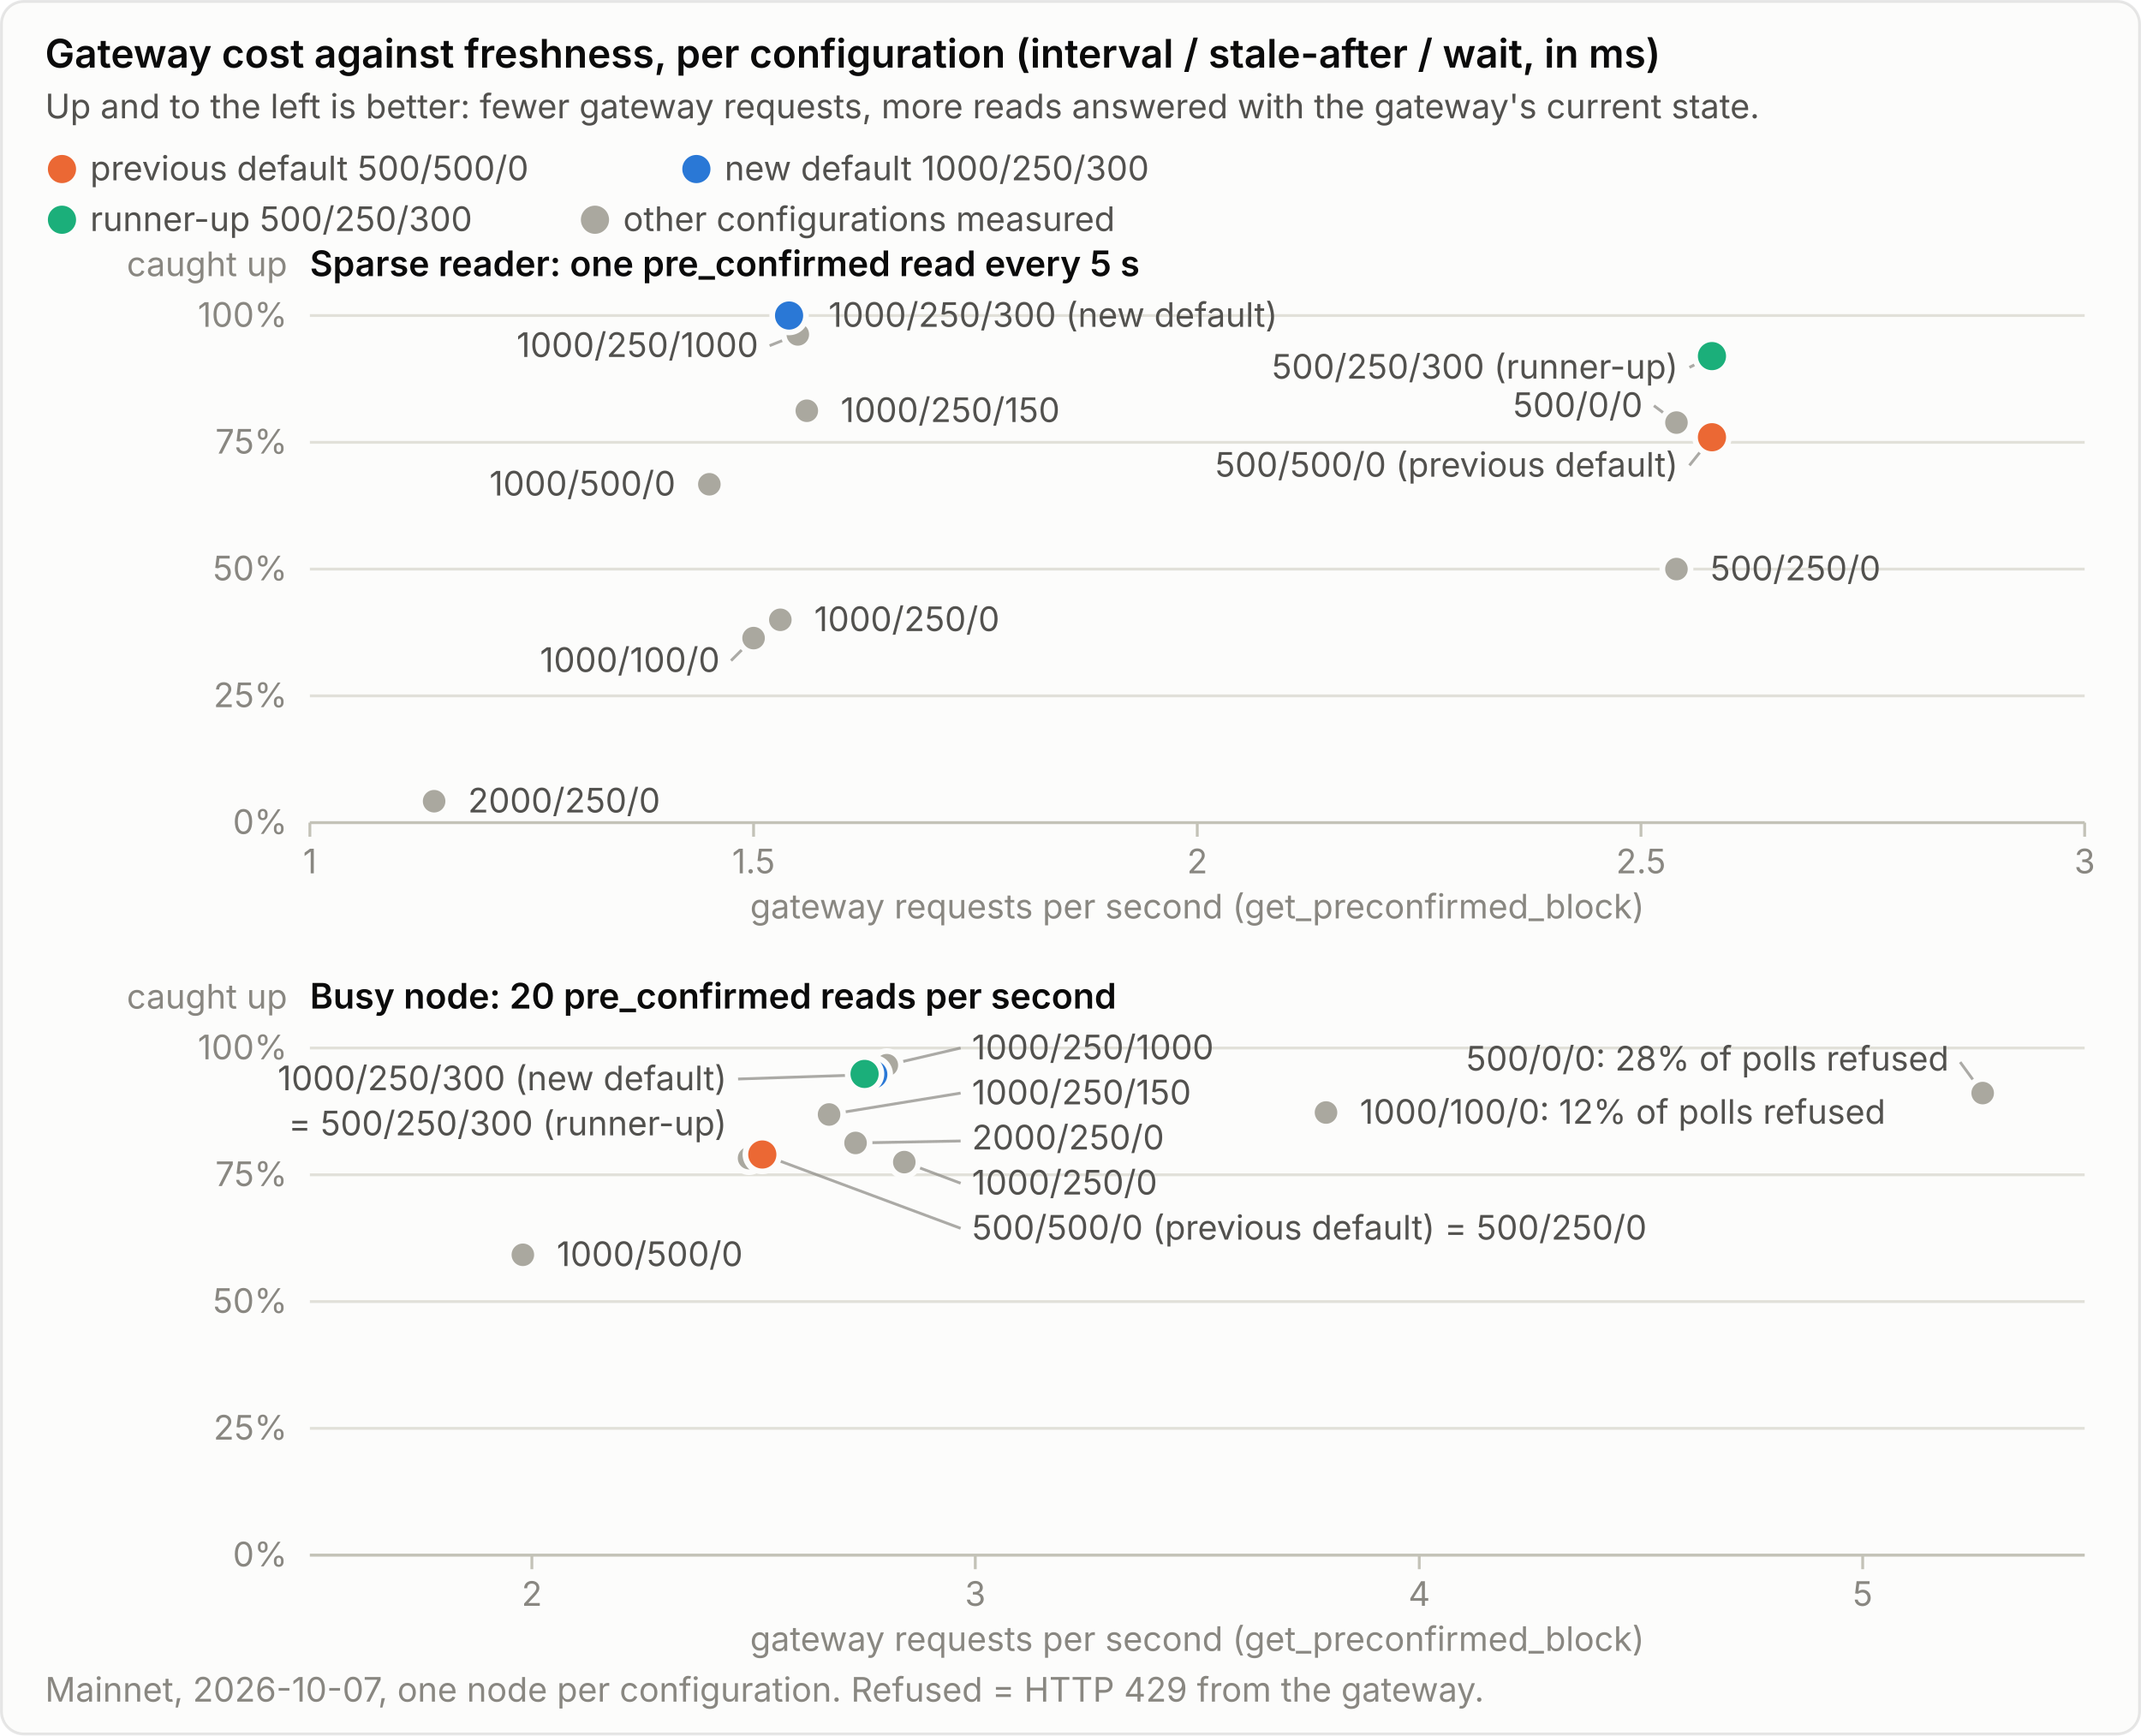
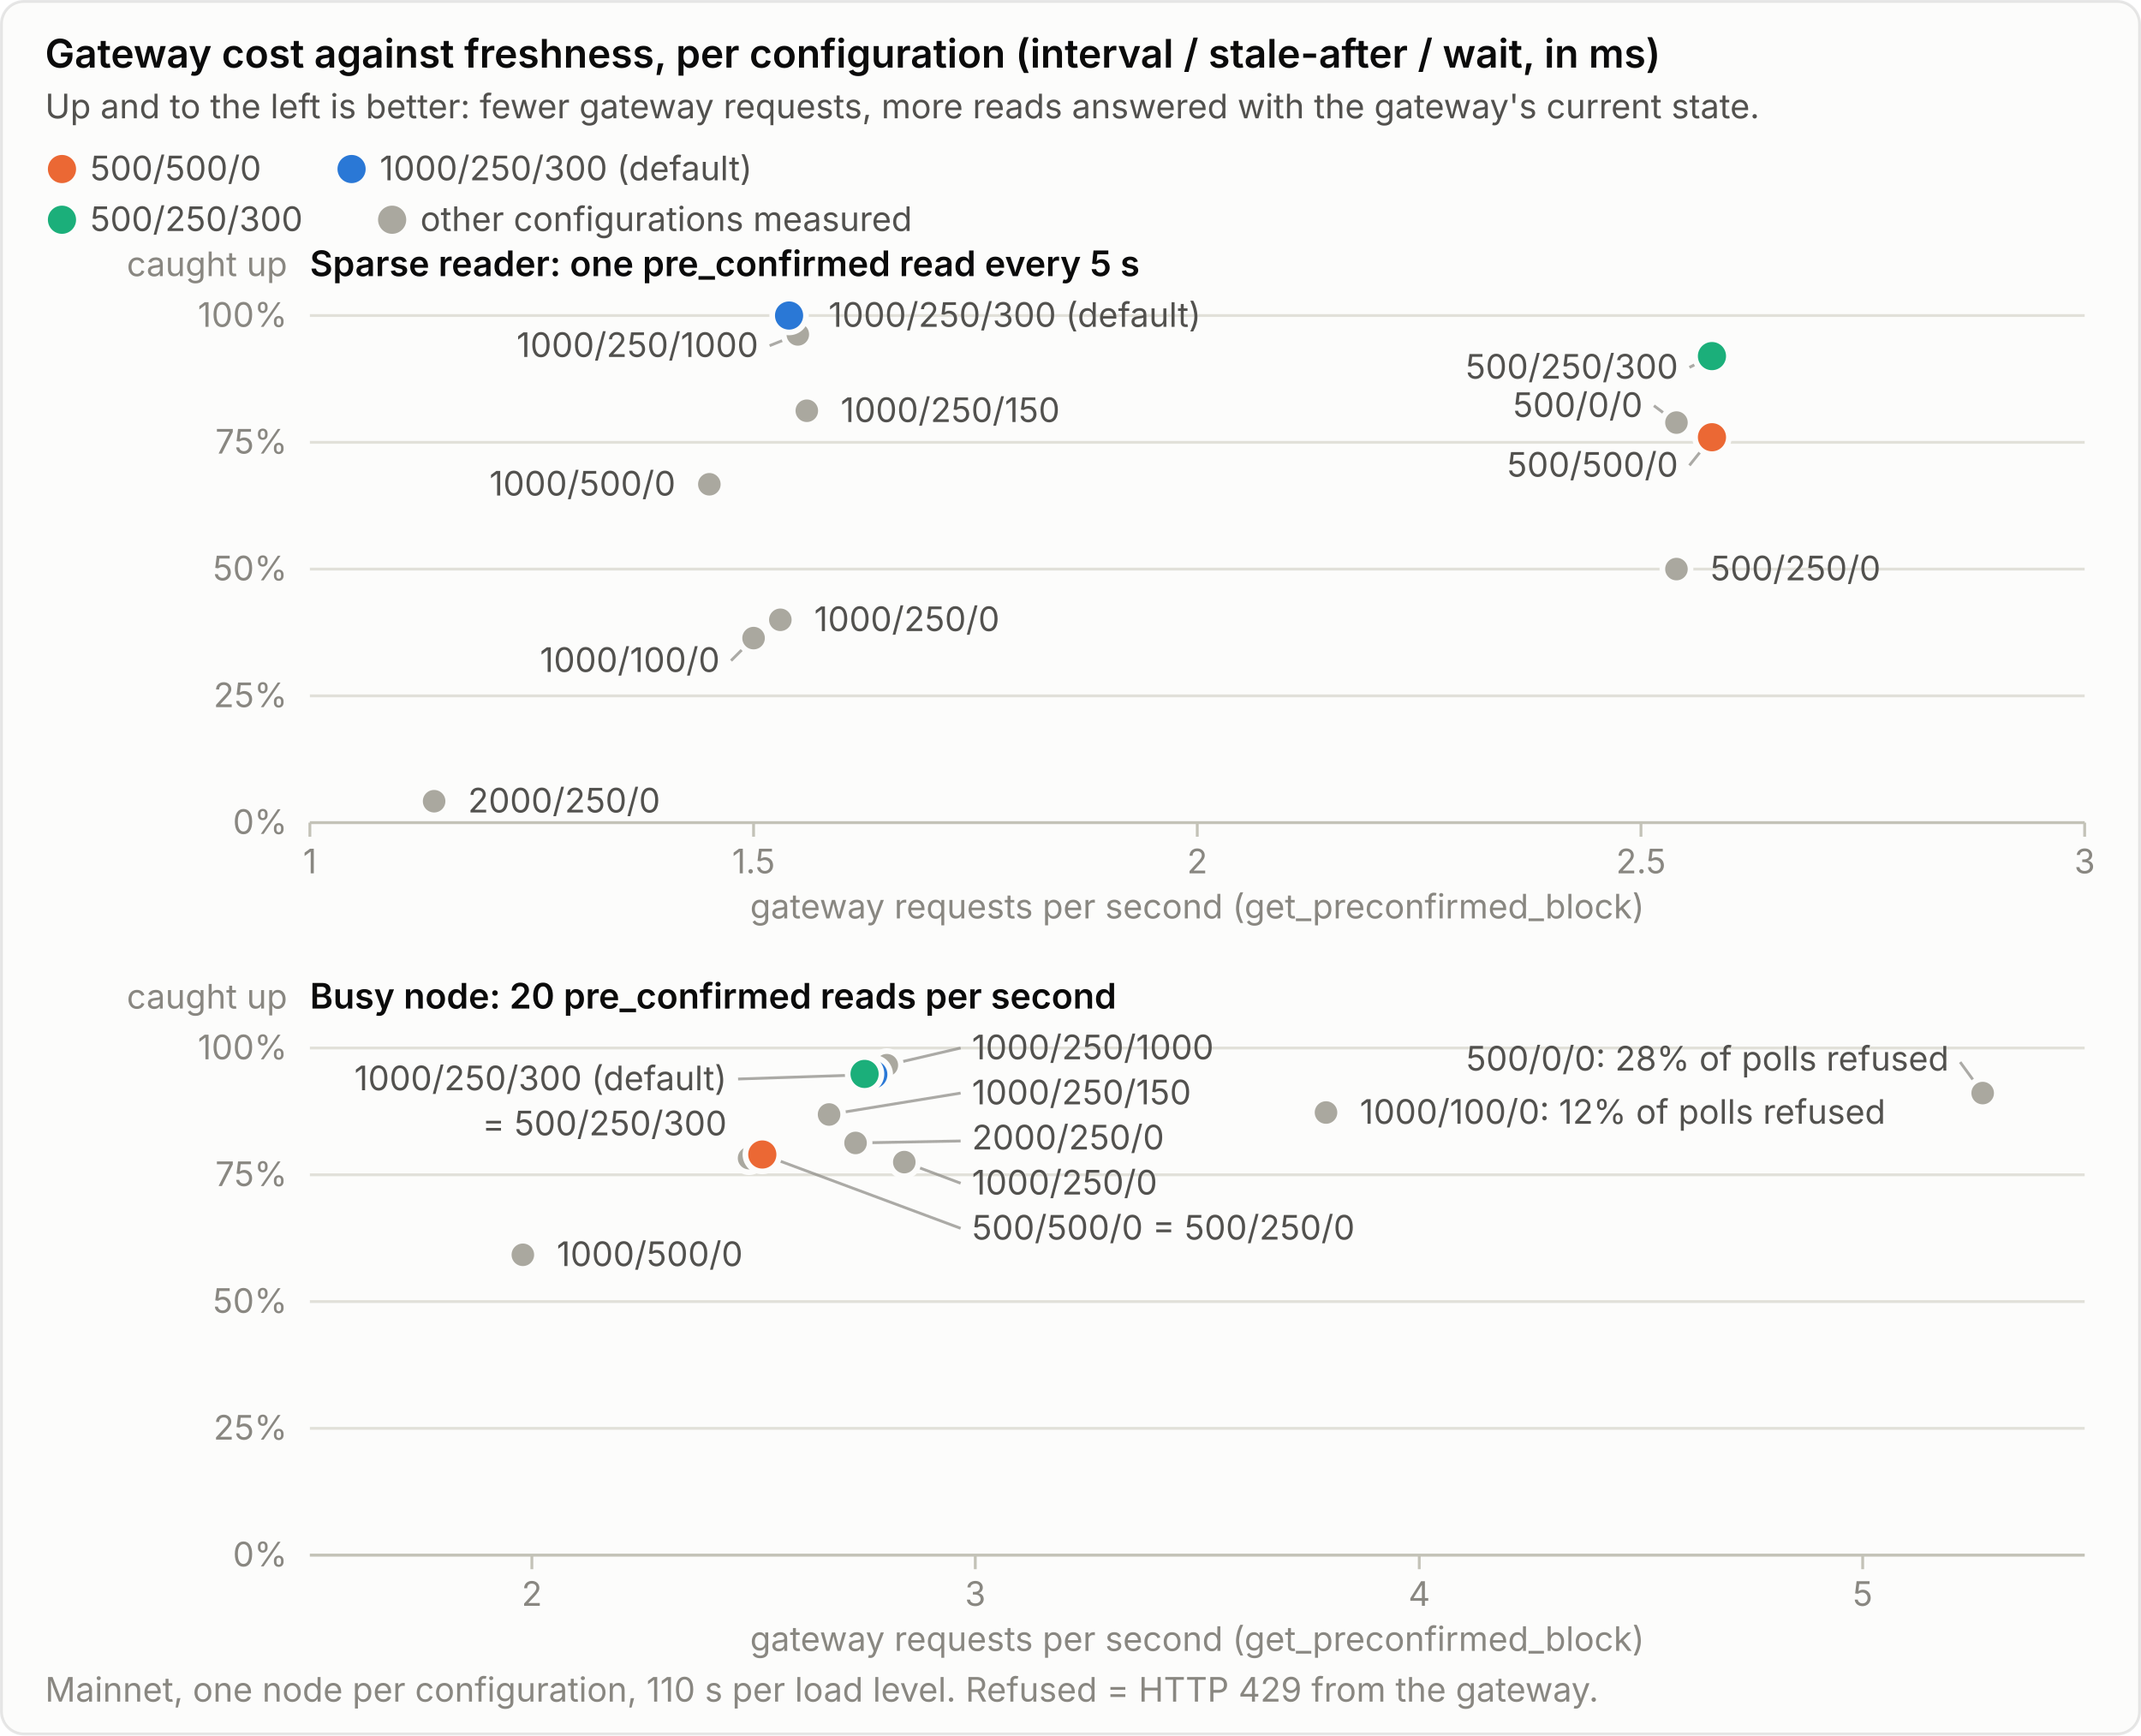
<svg xmlns="http://www.w3.org/2000/svg" viewBox="0 0 760 616" width="760" height="616" font-family="system-ui, -apple-system, 'Segoe UI', sans-serif" role="img" aria-labelledby="title desc">
  <rect x="0.5" y="0.5" width="759" height="615" rx="8" fill="#fcfcfb" stroke="rgba(11,11,11,0.10)" />
  <text x="16.0" y="24.0" font-size="14" fill="#0b0b0b" text-anchor="start" font-weight="600">Gateway cost against freshness, per configuration (interval / stale-after / wait, in ms)</text>
  <text x="16.0" y="42.0" font-size="12" fill="#52514e" text-anchor="start" font-weight="normal">Up and to the left is better: fewer gateway requests, more reads answered with the gateway's current state.</text>
  <circle cx="22" cy="60" r="5" fill="#eb6834" />
-   <text x="32.0" y="64.0" font-size="12" fill="#52514e" text-anchor="start" font-weight="normal">previous default 500/500/0</text>
-   <circle cx="247.2" cy="60" r="5" fill="#2a78d6" />
-   <text x="257.2" y="64.0" font-size="12" fill="#52514e" text-anchor="start" font-weight="normal">new default 1000/250/300</text>
+   <text x="32.0" y="64.0" font-size="12" fill="#52514e" text-anchor="start" font-weight="normal">500/500/0</text>
+   <circle cx="124.8" cy="60" r="5" fill="#2a78d6" />
+   <text x="134.8" y="64.0" font-size="12" fill="#52514e" text-anchor="start" font-weight="normal">1000/250/300 (default)</text>
  <circle cx="22" cy="78" r="5" fill="#1baf7a" />
-   <text x="32.0" y="82.0" font-size="12" fill="#52514e" text-anchor="start" font-weight="normal">runner-up 500/250/300</text>
-   <circle cx="211.2" cy="78" r="5" fill="#aaa89f" />
-   <text x="221.2" y="82.0" font-size="12" fill="#52514e" text-anchor="start" font-weight="normal">other configurations measured</text>
+   <text x="32.0" y="82.0" font-size="12" fill="#52514e" text-anchor="start" font-weight="normal">500/250/300</text>
+   <circle cx="139.2" cy="78" r="5" fill="#aaa89f" />
+   <text x="149.2" y="82.0" font-size="12" fill="#52514e" text-anchor="start" font-weight="normal">other configurations measured</text>
  <text x="110.0" y="98.0" font-size="12.5" fill="#0b0b0b" text-anchor="start" font-weight="600">Sparse reader: one pre_confirmed read every 5 s</text>
  <line x1="110" y1="292.0" x2="740" y2="292.0" stroke="#e1e0d9" />
  <text x="102.0" y="296.0" font-size="12" fill="#898781" text-anchor="end" font-weight="normal">0%</text>
  <line x1="110" y1="247.0" x2="740" y2="247.0" stroke="#e1e0d9" />
  <text x="102.0" y="251.0" font-size="12" fill="#898781" text-anchor="end" font-weight="normal">25%</text>
  <line x1="110" y1="202.0" x2="740" y2="202.0" stroke="#e1e0d9" />
  <text x="102.0" y="206.0" font-size="12" fill="#898781" text-anchor="end" font-weight="normal">50%</text>
  <line x1="110" y1="157.0" x2="740" y2="157.0" stroke="#e1e0d9" />
  <text x="102.0" y="161.0" font-size="12" fill="#898781" text-anchor="end" font-weight="normal">75%</text>
  <line x1="110" y1="112.0" x2="740" y2="112.0" stroke="#e1e0d9" />
  <text x="102.0" y="116.0" font-size="12" fill="#898781" text-anchor="end" font-weight="normal">100%</text>
  <line x1="110" y1="292.0" x2="740" y2="292.0" stroke="#c3c2b7" />
  <line x1="110.0" y1="292.0" x2="110.0" y2="297.0" stroke="#c3c2b7" />
  <text x="110.0" y="310.0" font-size="12" fill="#898781" text-anchor="middle" font-weight="normal">1</text>
  <line x1="267.5" y1="292.0" x2="267.5" y2="297.0" stroke="#c3c2b7" />
  <text x="267.5" y="310.0" font-size="12" fill="#898781" text-anchor="middle" font-weight="normal">1.5</text>
  <line x1="425.0" y1="292.0" x2="425.0" y2="297.0" stroke="#c3c2b7" />
  <text x="425.0" y="310.0" font-size="12" fill="#898781" text-anchor="middle" font-weight="normal">2</text>
  <line x1="582.5" y1="292.0" x2="582.5" y2="297.0" stroke="#c3c2b7" />
  <text x="582.5" y="310.0" font-size="12" fill="#898781" text-anchor="middle" font-weight="normal">2.5</text>
  <line x1="740.0" y1="292.0" x2="740.0" y2="297.0" stroke="#c3c2b7" />
  <text x="740.0" y="310.0" font-size="12" fill="#898781" text-anchor="middle" font-weight="normal">3</text>
  <text x="425.0" y="326.0" font-size="12" fill="#898781" text-anchor="middle" font-weight="normal">gateway requests per second (get_preconfirmed_block)</text>
  <text x="102.0" y="98.0" font-size="12" fill="#898781" text-anchor="end" font-weight="normal">caught up</text>
  <line x1="259.5" y1="234.5" x2="267.5" y2="226.5" stroke="#898781" stroke-width="1" opacity="0.7" />
  <line x1="273.2" y1="122.7" x2="283.2" y2="118.7" stroke="#898781" stroke-width="1" opacity="0.7" />
  <line x1="599.7" y1="165.2" x2="607.7" y2="155.2" stroke="#898781" stroke-width="1" opacity="0.7" />
  <line x1="587.1" y1="144.0" x2="595.1" y2="150.0" stroke="#898781" stroke-width="1" opacity="0.7" />
  <line x1="599.7" y1="130.4" x2="607.7" y2="126.4" stroke="#898781" stroke-width="1" opacity="0.7" />
  <circle cx="595.1" cy="150.0" r="5" fill="#aaa89f" stroke="#fcfcfb" stroke-width="2" />
  <circle cx="595.1" cy="202.0" r="5" fill="#aaa89f" stroke="#fcfcfb" stroke-width="2" />
  <circle cx="277.0" cy="220.0" r="5" fill="#aaa89f" stroke="#fcfcfb" stroke-width="2" />
  <circle cx="154.1" cy="284.4" r="5" fill="#aaa89f" stroke="#fcfcfb" stroke-width="2" />
  <circle cx="267.5" cy="226.5" r="5" fill="#aaa89f" stroke="#fcfcfb" stroke-width="2" />
  <circle cx="251.8" cy="171.9" r="5" fill="#aaa89f" stroke="#fcfcfb" stroke-width="2" />
  <circle cx="286.4" cy="145.8" r="5" fill="#aaa89f" stroke="#fcfcfb" stroke-width="2" />
  <circle cx="283.2" cy="118.7" r="5" fill="#aaa89f" stroke="#fcfcfb" stroke-width="2" />
  <circle cx="607.7" cy="155.2" r="6" fill="#eb6834" stroke="#fcfcfb" stroke-width="2" />
  <circle cx="280.1" cy="112.0" r="6" fill="#2a78d6" stroke="#fcfcfb" stroke-width="2" />
  <circle cx="607.7" cy="126.4" r="6" fill="#1baf7a" stroke="#fcfcfb" stroke-width="2" />
  <text x="166.1" y="288.4" font-size="12" fill="#52514e" text-anchor="start" font-weight="normal">2000/250/0</text>
  <text x="239.8" y="175.9" font-size="12" fill="#52514e" text-anchor="end" font-weight="normal">1000/500/0</text>
  <text x="255.5" y="238.5" font-size="12" fill="#52514e" text-anchor="end" font-weight="normal">1000/100/0</text>
  <text x="289.0" y="224.0" font-size="12" fill="#52514e" text-anchor="start" font-weight="normal">1000/250/0</text>
  <text x="298.4" y="149.8" font-size="12" fill="#52514e" text-anchor="start" font-weight="normal">1000/250/150</text>
-   <text x="294.1" y="116.0" font-size="12" fill="#52514e" text-anchor="start" font-weight="normal">1000/250/300 (new default)</text>
+   <text x="294.1" y="116.0" font-size="12" fill="#52514e" text-anchor="start" font-weight="normal">1000/250/300 (default)</text>
  <text x="269.2" y="126.7" font-size="12" fill="#52514e" text-anchor="end" font-weight="normal">1000/250/1000</text>
-   <text x="595.7" y="169.2" font-size="12" fill="#52514e" text-anchor="end" font-weight="normal">500/500/0 (previous default)</text>
+   <text x="595.7" y="169.2" font-size="12" fill="#52514e" text-anchor="end" font-weight="normal">500/500/0</text>
  <text x="583.1" y="148.0" font-size="12" fill="#52514e" text-anchor="end" font-weight="normal">500/0/0</text>
  <text x="607.1" y="206.0" font-size="12" fill="#52514e" text-anchor="start" font-weight="normal">500/250/0</text>
-   <text x="595.7" y="134.4" font-size="12" fill="#52514e" text-anchor="end" font-weight="normal">500/250/300 (runner-up)</text>
+   <text x="595.7" y="134.4" font-size="12" fill="#52514e" text-anchor="end" font-weight="normal">500/250/300</text>
  <text x="110.0" y="358.0" font-size="12.5" fill="#0b0b0b" text-anchor="start" font-weight="600">Busy node: 20 pre_confirmed reads per second</text>
  <line x1="110" y1="552.0" x2="740" y2="552.0" stroke="#e1e0d9" />
  <text x="102.0" y="556.0" font-size="12" fill="#898781" text-anchor="end" font-weight="normal">0%</text>
  <line x1="110" y1="507.0" x2="740" y2="507.0" stroke="#e1e0d9" />
  <text x="102.0" y="511.0" font-size="12" fill="#898781" text-anchor="end" font-weight="normal">25%</text>
  <line x1="110" y1="462.0" x2="740" y2="462.0" stroke="#e1e0d9" />
  <text x="102.0" y="466.0" font-size="12" fill="#898781" text-anchor="end" font-weight="normal">50%</text>
  <line x1="110" y1="417.0" x2="740" y2="417.0" stroke="#e1e0d9" />
  <text x="102.0" y="421.0" font-size="12" fill="#898781" text-anchor="end" font-weight="normal">75%</text>
  <line x1="110" y1="372.0" x2="740" y2="372.0" stroke="#e1e0d9" />
  <text x="102.0" y="376.0" font-size="12" fill="#898781" text-anchor="end" font-weight="normal">100%</text>
  <line x1="110" y1="552.0" x2="740" y2="552.0" stroke="#c3c2b7" />
  <line x1="188.8" y1="552.0" x2="188.8" y2="557.0" stroke="#c3c2b7" />
  <text x="188.8" y="570.0" font-size="12" fill="#898781" text-anchor="middle" font-weight="normal">2</text>
  <line x1="346.2" y1="552.0" x2="346.2" y2="557.0" stroke="#c3c2b7" />
  <text x="346.2" y="570.0" font-size="12" fill="#898781" text-anchor="middle" font-weight="normal">3</text>
  <line x1="503.8" y1="552.0" x2="503.8" y2="557.0" stroke="#c3c2b7" />
  <text x="503.8" y="570.0" font-size="12" fill="#898781" text-anchor="middle" font-weight="normal">4</text>
  <line x1="661.2" y1="552.0" x2="661.2" y2="557.0" stroke="#c3c2b7" />
  <text x="661.2" y="570.0" font-size="12" fill="#898781" text-anchor="middle" font-weight="normal">5</text>
  <text x="425.0" y="586.0" font-size="12" fill="#898781" text-anchor="middle" font-weight="normal">gateway requests per second (get_preconfirmed_block)</text>
  <text x="102.0" y="358.0" font-size="12" fill="#898781" text-anchor="end" font-weight="normal">caught up</text>
  <line x1="262.0" y1="383.0" x2="310.0" y2="381.4" stroke="#898781" stroke-width="1" opacity="0.7" />
  <line x1="341.0" y1="372.0" x2="314.8" y2="378.1" stroke="#898781" stroke-width="1" opacity="0.7" />
  <line x1="341.0" y1="388.0" x2="294.3" y2="395.6" stroke="#898781" stroke-width="1" opacity="0.7" />
  <line x1="341.0" y1="405.0" x2="303.7" y2="405.7" stroke="#898781" stroke-width="1" opacity="0.7" />
  <line x1="341.0" y1="420.0" x2="321.0" y2="412.5" stroke="#898781" stroke-width="1" opacity="0.7" />
  <line x1="341.0" y1="436.0" x2="270.6" y2="409.8" stroke="#898781" stroke-width="1" opacity="0.7" />
  <line x1="695.8" y1="377.0" x2="703.8" y2="388.0" stroke="#898781" stroke-width="1" opacity="0.7" />
  <circle cx="703.8" cy="388.0" r="5" fill="#aaa89f" stroke="#fcfcfb" stroke-width="2" />
  <circle cx="265.9" cy="411.1" r="5" fill="#aaa89f" stroke="#fcfcfb" stroke-width="2" />
  <circle cx="321.0" cy="412.5" r="5" fill="#aaa89f" stroke="#fcfcfb" stroke-width="2" />
  <circle cx="303.7" cy="405.7" r="5" fill="#aaa89f" stroke="#fcfcfb" stroke-width="2" />
  <circle cx="470.7" cy="394.9" r="5" fill="#aaa89f" stroke="#fcfcfb" stroke-width="2" />
  <circle cx="185.6" cy="445.4" r="5" fill="#aaa89f" stroke="#fcfcfb" stroke-width="2" />
  <circle cx="294.3" cy="395.6" r="5" fill="#aaa89f" stroke="#fcfcfb" stroke-width="2" />
  <circle cx="314.8" cy="378.1" r="5" fill="#aaa89f" stroke="#fcfcfb" stroke-width="2" />
  <circle cx="270.6" cy="409.8" r="6" fill="#eb6834" stroke="#fcfcfb" stroke-width="2" />
  <circle cx="310.0" cy="381.4" r="6" fill="#2a78d6" stroke="#fcfcfb" stroke-width="2" />
  <circle cx="306.9" cy="381.2" r="6" fill="#1baf7a" stroke="#fcfcfb" stroke-width="2" />
  <text x="197.6" y="449.4" font-size="12" fill="#52514e" text-anchor="start" font-weight="normal">1000/500/0</text>
-   <text x="258.0" y="387.0" font-size="12" fill="#52514e" text-anchor="end" font-weight="normal">1000/250/300 (new default)</text>
-   <text x="258.0" y="403.0" font-size="12" fill="#52514e" text-anchor="end" font-weight="normal">= 500/250/300 (runner-up)</text>
+   <text x="258.0" y="387.0" font-size="12" fill="#52514e" text-anchor="end" font-weight="normal">1000/250/300 (default)</text>
+   <text x="258.0" y="403.0" font-size="12" fill="#52514e" text-anchor="end" font-weight="normal">= 500/250/300</text>
  <text x="345.0" y="376.0" font-size="12" fill="#52514e" text-anchor="start" font-weight="normal">1000/250/1000</text>
  <text x="345.0" y="392.0" font-size="12" fill="#52514e" text-anchor="start" font-weight="normal">1000/250/150</text>
  <text x="345.0" y="408.0" font-size="12" fill="#52514e" text-anchor="start" font-weight="normal">2000/250/0</text>
  <text x="345.0" y="424.0" font-size="12" fill="#52514e" text-anchor="start" font-weight="normal">1000/250/0</text>
-   <text x="345.0" y="440.0" font-size="12" fill="#52514e" text-anchor="start" font-weight="normal">500/500/0 (previous default) = 500/250/0</text>
+   <text x="345.0" y="440.0" font-size="12" fill="#52514e" text-anchor="start" font-weight="normal">500/500/0 = 500/250/0</text>
  <text x="482.7" y="398.9" font-size="12" fill="#52514e" text-anchor="start" font-weight="normal">1000/100/0: 12% of polls refused</text>
  <text x="691.8" y="380.0" font-size="12" fill="#52514e" text-anchor="end" font-weight="normal">500/0/0: 28% of polls refused</text>
-   <text x="16.0" y="604.0" font-size="12" fill="#898781" text-anchor="start" font-weight="normal">Mainnet, 2026-10-07, one node per configuration. Refused = HTTP 429 from the gateway.</text>
+   <text x="16.0" y="604.0" font-size="12" fill="#898781" text-anchor="start" font-weight="normal">Mainnet, one node per configuration, 110 s per load level. Refused = HTTP 429 from the gateway.</text>
</svg>
